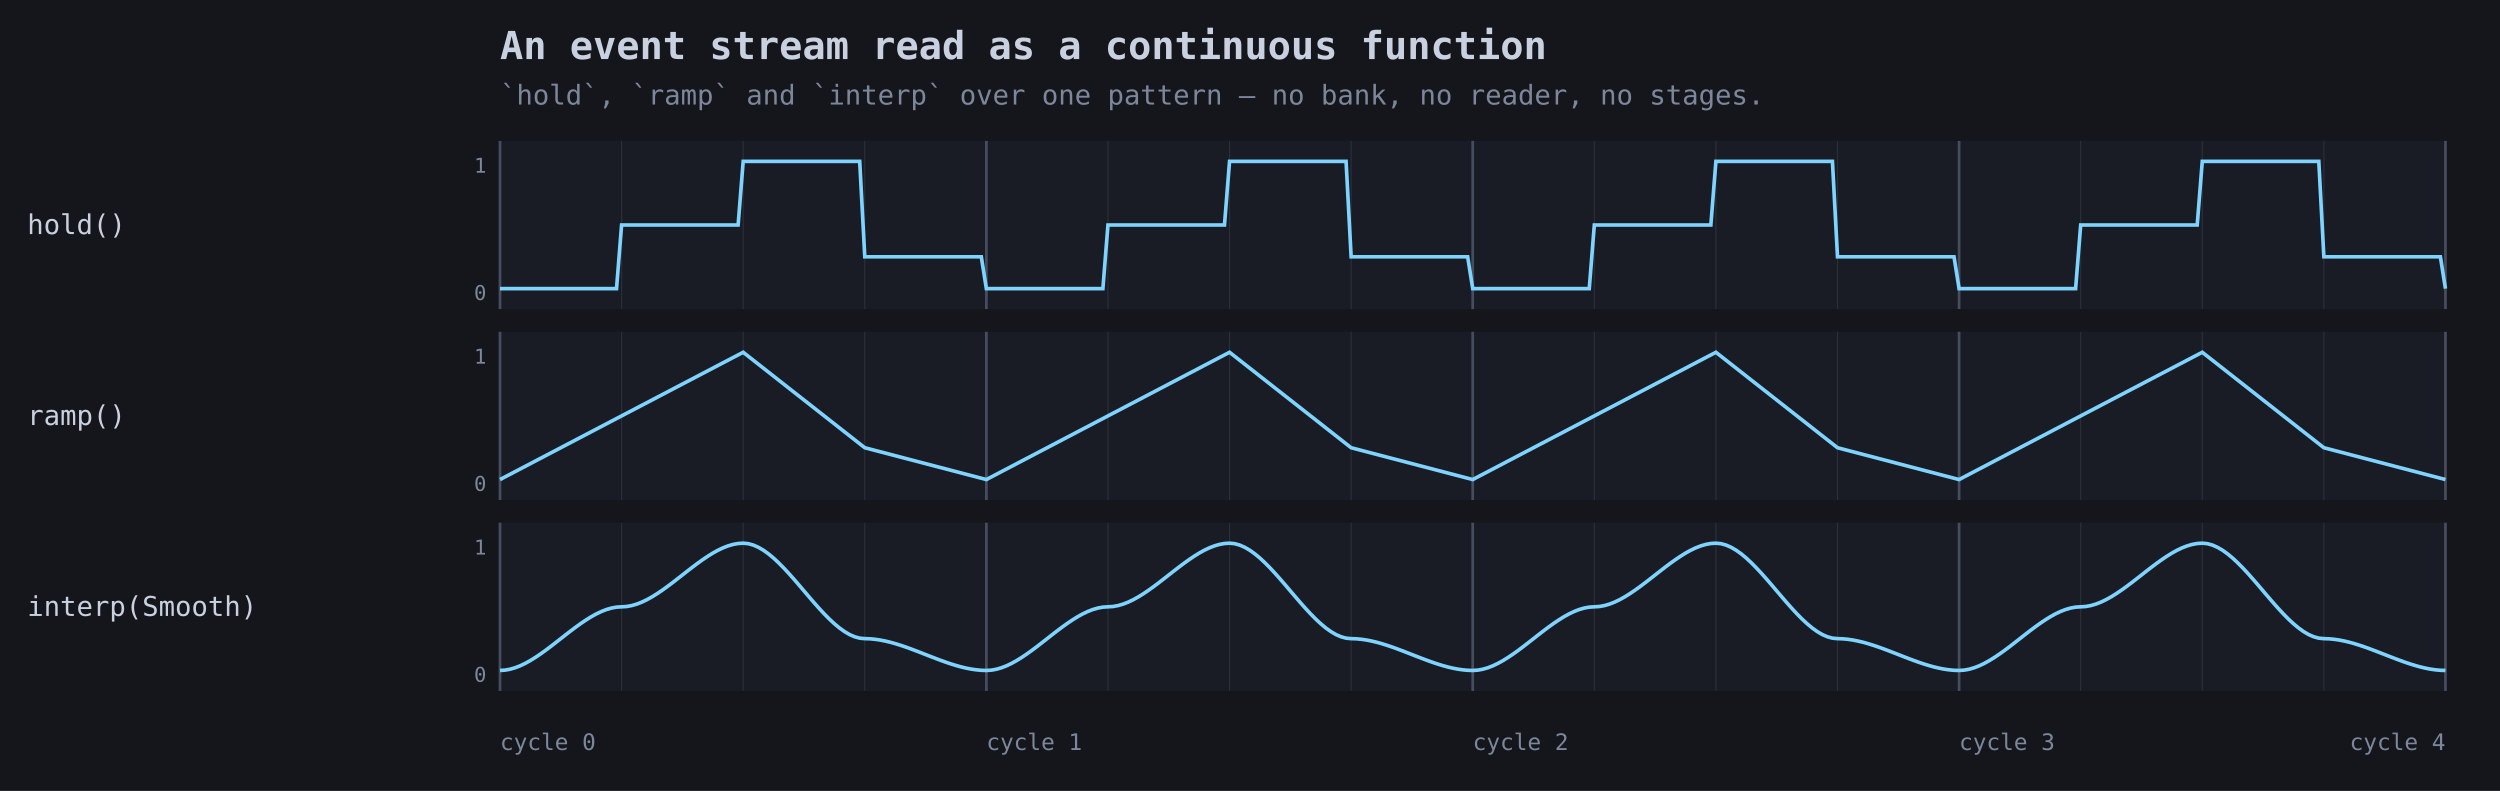
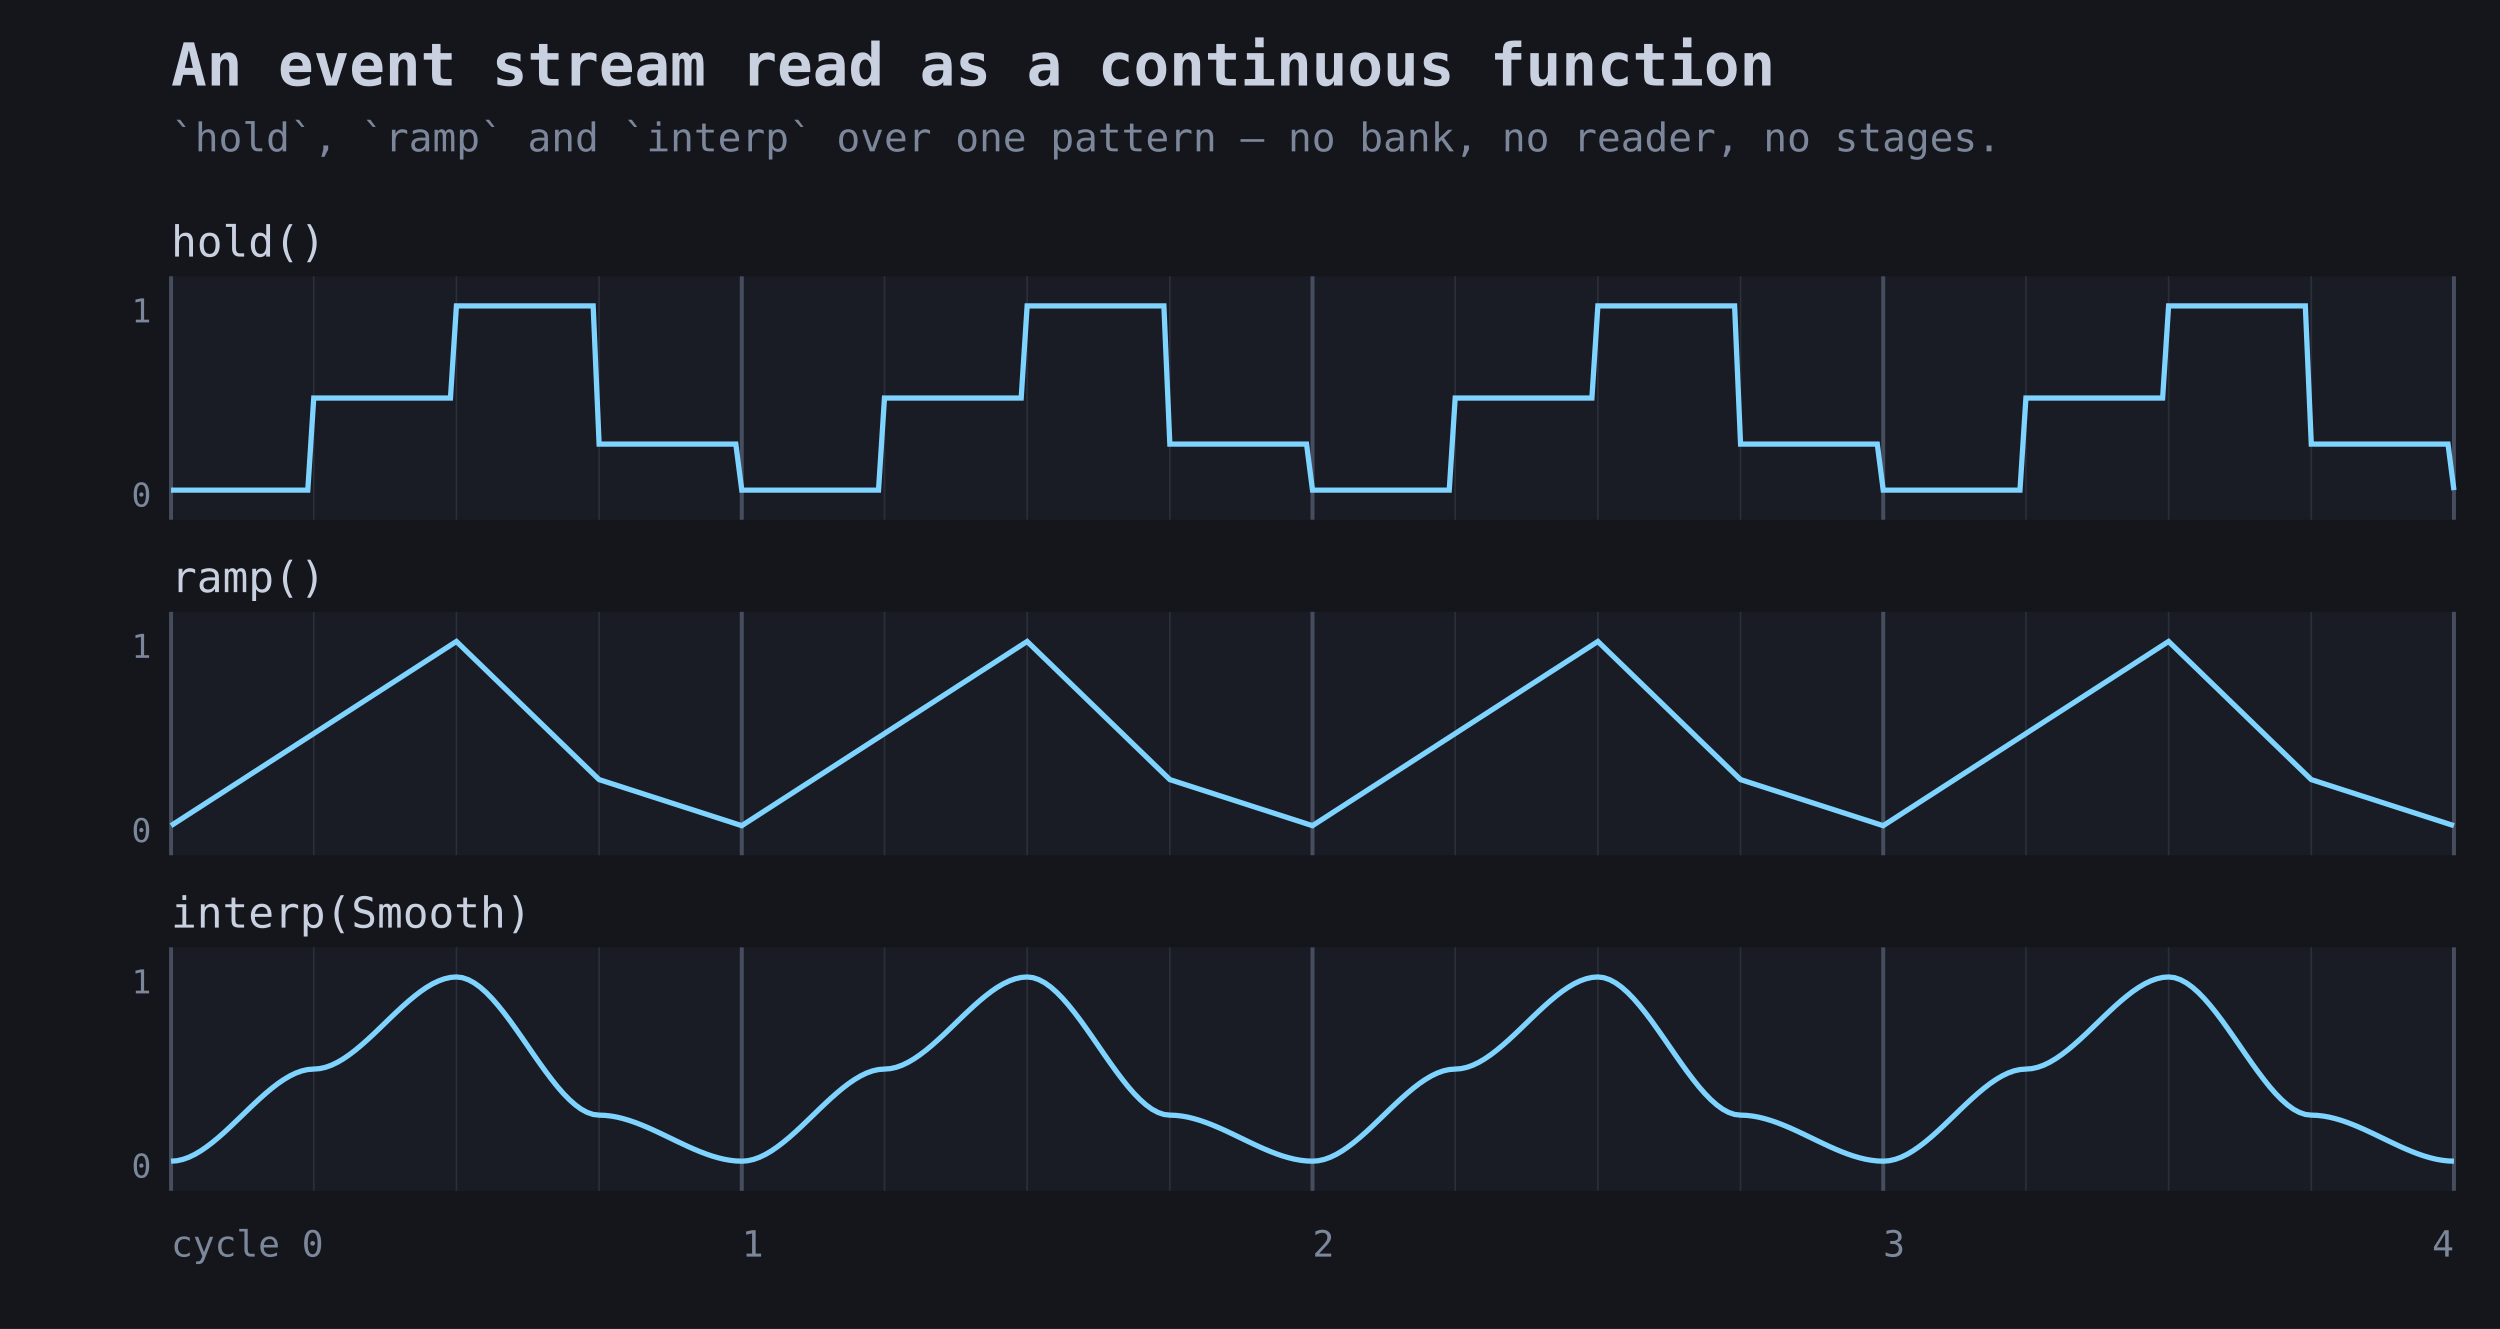
- <svg xmlns="http://www.w3.org/2000/svg" width="1100" height="348" viewBox="0 0 1100 348" font-family="Iosevka, Menlo, monospace">
-   <rect x="0" y="0" width="1100" height="348" fill="#14161c" />
-   <text x="220" y="26" fill="#c9d1e0" font-size="17" font-weight="600" text-anchor="start">An event stream read as a continuous function</text>
-   <text x="220" y="46" fill="#7d879b" font-size="12" font-weight="400" text-anchor="start">`hold`, `ramp` and `interp` over one pattern — no bank, no reader, no stages.</text>
-   <rect x="220" y="62" width="856" height="74" fill="#191c24" />
-   <line x1="220" y1="62" x2="220" y2="136" stroke="#454d5e" stroke-width="1.2" />
-   <line x1="273.50" y1="62" x2="273.50" y2="136" stroke="#2a2f3a" stroke-width="0.5" />
-   <line x1="327" y1="62" x2="327" y2="136" stroke="#2a2f3a" stroke-width="0.5" />
-   <line x1="380.50" y1="62" x2="380.50" y2="136" stroke="#2a2f3a" stroke-width="0.5" />
-   <line x1="434" y1="62" x2="434" y2="136" stroke="#454d5e" stroke-width="1.2" />
-   <line x1="487.50" y1="62" x2="487.50" y2="136" stroke="#2a2f3a" stroke-width="0.5" />
-   <line x1="541" y1="62" x2="541" y2="136" stroke="#2a2f3a" stroke-width="0.5" />
-   <line x1="594.50" y1="62" x2="594.50" y2="136" stroke="#2a2f3a" stroke-width="0.5" />
-   <line x1="648" y1="62" x2="648" y2="136" stroke="#454d5e" stroke-width="1.2" />
-   <line x1="701.50" y1="62" x2="701.50" y2="136" stroke="#2a2f3a" stroke-width="0.5" />
-   <line x1="755" y1="62" x2="755" y2="136" stroke="#2a2f3a" stroke-width="0.5" />
-   <line x1="808.50" y1="62" x2="808.50" y2="136" stroke="#2a2f3a" stroke-width="0.5" />
-   <line x1="862" y1="62" x2="862" y2="136" stroke="#454d5e" stroke-width="1.2" />
-   <line x1="915.50" y1="62" x2="915.50" y2="136" stroke="#2a2f3a" stroke-width="0.5" />
-   <line x1="969" y1="62" x2="969" y2="136" stroke="#2a2f3a" stroke-width="0.5" />
-   <line x1="1022.50" y1="62" x2="1022.50" y2="136" stroke="#2a2f3a" stroke-width="0.5" />
-   <line x1="1076" y1="62" x2="1076" y2="136" stroke="#454d5e" stroke-width="1.2" />
-   <text x="12" y="103" fill="#c9d1e0" font-size="12" font-weight="400" text-anchor="start">hold()</text>
-   <polyline points="220,127 222.23,127 224.46,127 226.69,127 228.92,127 231.15,127 233.38,127 235.60,127 237.83,127 240.06,127 242.29,127 244.52,127 246.75,127 248.98,127 251.21,127 253.44,127 255.67,127 257.90,127 260.13,127 262.35,127 264.58,127 266.81,127 269.04,127 271.27,127 273.50,99 275.73,99 277.96,99 280.19,99 282.42,99 284.65,99 286.88,99 289.10,99 291.33,99 293.56,99 295.79,99 298.02,99 300.25,99 302.48,99 304.71,99 306.94,99 309.17,99 311.40,99 313.63,99 315.85,99 318.08,99 320.31,99 322.54,99 324.77,99 327,71 329.23,71 331.46,71 333.69,71 335.92,71 338.15,71 340.38,71 342.60,71 344.83,71 347.06,71 349.29,71 351.52,71 353.75,71 355.98,71 358.21,71 360.44,71 362.67,71 364.90,71 367.13,71 369.35,71 371.58,71 373.81,71 376.04,71 378.27,71 380.50,113 382.73,113 384.96,113 387.19,113 389.42,113 391.65,113 393.88,113 396.10,113 398.33,113 400.56,113 402.79,113 405.02,113 407.25,113 409.48,113 411.71,113 413.94,113 416.17,113 418.40,113 420.63,113 422.85,113 425.08,113 427.31,113 429.54,113 431.77,113 434,127 436.23,127 438.46,127 440.69,127 442.92,127 445.15,127 447.38,127 449.60,127 451.83,127 454.06,127 456.29,127 458.52,127 460.75,127 462.98,127 465.21,127 467.44,127 469.67,127 471.90,127 474.13,127 476.35,127 478.58,127 480.81,127 483.04,127 485.27,127 487.50,99 489.73,99 491.96,99 494.19,99 496.42,99 498.65,99 500.88,99 503.10,99 505.33,99 507.56,99 509.79,99 512.02,99 514.25,99 516.48,99 518.71,99 520.94,99 523.17,99 525.40,99 527.63,99 529.85,99 532.08,99 534.31,99 536.54,99 538.77,99 541,71 543.23,71 545.46,71 547.69,71 549.92,71 552.15,71 554.38,71 556.60,71 558.83,71 561.06,71 563.29,71 565.52,71 567.75,71 569.98,71 572.21,71 574.44,71 576.67,71 578.90,71 581.13,71 583.35,71 585.58,71 587.81,71 590.04,71 592.27,71 594.50,113 596.73,113 598.96,113 601.19,113 603.42,113 605.65,113 607.88,113 610.10,113 612.33,113 614.56,113 616.79,113 619.02,113 621.25,113 623.48,113 625.71,113 627.94,113 630.17,113 632.40,113 634.63,113 636.85,113 639.08,113 641.31,113 643.54,113 645.77,113 648,127 650.23,127 652.46,127 654.69,127 656.92,127 659.15,127 661.38,127 663.60,127 665.83,127 668.06,127 670.29,127 672.52,127 674.75,127 676.98,127 679.21,127 681.44,127 683.67,127 685.90,127 688.13,127 690.35,127 692.58,127 694.81,127 697.04,127 699.27,127 701.50,99 703.73,99 705.96,99 708.19,99 710.42,99 712.65,99 714.88,99 717.10,99 719.33,99 721.56,99 723.79,99 726.02,99 728.25,99 730.48,99 732.71,99 734.94,99 737.17,99 739.40,99 741.63,99 743.85,99 746.08,99 748.31,99 750.54,99 752.77,99 755,71 757.23,71 759.46,71 761.69,71 763.92,71 766.15,71 768.38,71 770.60,71 772.83,71 775.06,71 777.29,71 779.52,71 781.75,71 783.98,71 786.21,71 788.44,71 790.67,71 792.90,71 795.13,71 797.35,71 799.58,71 801.81,71 804.04,71 806.27,71 808.50,113 810.73,113 812.96,113 815.19,113 817.42,113 819.65,113 821.88,113 824.10,113 826.33,113 828.56,113 830.79,113 833.02,113 835.25,113 837.48,113 839.71,113 841.94,113 844.17,113 846.40,113 848.63,113 850.85,113 853.08,113 855.31,113 857.54,113 859.77,113 862,127 864.23,127 866.46,127 868.69,127 870.92,127 873.15,127 875.38,127 877.60,127 879.83,127 882.06,127 884.29,127 886.52,127 888.75,127 890.98,127 893.21,127 895.44,127 897.67,127 899.90,127 902.13,127 904.35,127 906.58,127 908.81,127 911.04,127 913.27,127 915.50,99 917.73,99 919.96,99 922.19,99 924.42,99 926.65,99 928.88,99 931.10,99 933.33,99 935.56,99 937.79,99 940.02,99 942.25,99 944.48,99 946.71,99 948.94,99 951.17,99 953.40,99 955.63,99 957.85,99 960.08,99 962.31,99 964.54,99 966.77,99 969,71 971.23,71 973.46,71 975.69,71 977.92,71 980.15,71 982.38,71 984.60,71 986.83,71 989.06,71 991.29,71 993.52,71 995.75,71 997.98,71 1000.21,71 1002.44,71 1004.67,71 1006.90,71 1009.13,71 1011.35,71 1013.58,71 1015.81,71 1018.04,71 1020.27,71 1022.50,113 1024.73,113 1026.96,113 1029.19,113 1031.42,113 1033.65,113 1035.88,113 1038.10,113 1040.33,113 1042.56,113 1044.79,113 1047.02,113 1049.25,113 1051.48,113 1053.71,113 1055.94,113 1058.17,113 1060.40,113 1062.63,113 1064.85,113 1067.08,113 1069.31,113 1071.54,113 1073.77,113 1076,127" fill="none" stroke="#7fd4ff" stroke-width="1.6" />
-   <text x="214" y="76" fill="#7d879b" font-size="9" font-weight="400" text-anchor="end">1</text>
-   <text x="214" y="132" fill="#7d879b" font-size="9" font-weight="400" text-anchor="end">0</text>
-   <rect x="220" y="146" width="856" height="74" fill="#191c24" />
-   <line x1="220" y1="146" x2="220" y2="220" stroke="#454d5e" stroke-width="1.2" />
-   <line x1="273.50" y1="146" x2="273.50" y2="220" stroke="#2a2f3a" stroke-width="0.5" />
-   <line x1="327" y1="146" x2="327" y2="220" stroke="#2a2f3a" stroke-width="0.5" />
-   <line x1="380.50" y1="146" x2="380.50" y2="220" stroke="#2a2f3a" stroke-width="0.5" />
-   <line x1="434" y1="146" x2="434" y2="220" stroke="#454d5e" stroke-width="1.2" />
-   <line x1="487.50" y1="146" x2="487.50" y2="220" stroke="#2a2f3a" stroke-width="0.5" />
-   <line x1="541" y1="146" x2="541" y2="220" stroke="#2a2f3a" stroke-width="0.5" />
-   <line x1="594.50" y1="146" x2="594.50" y2="220" stroke="#2a2f3a" stroke-width="0.5" />
-   <line x1="648" y1="146" x2="648" y2="220" stroke="#454d5e" stroke-width="1.2" />
-   <line x1="701.50" y1="146" x2="701.50" y2="220" stroke="#2a2f3a" stroke-width="0.5" />
-   <line x1="755" y1="146" x2="755" y2="220" stroke="#2a2f3a" stroke-width="0.5" />
-   <line x1="808.50" y1="146" x2="808.50" y2="220" stroke="#2a2f3a" stroke-width="0.5" />
-   <line x1="862" y1="146" x2="862" y2="220" stroke="#454d5e" stroke-width="1.2" />
-   <line x1="915.50" y1="146" x2="915.50" y2="220" stroke="#2a2f3a" stroke-width="0.5" />
-   <line x1="969" y1="146" x2="969" y2="220" stroke="#2a2f3a" stroke-width="0.5" />
-   <line x1="1022.50" y1="146" x2="1022.50" y2="220" stroke="#2a2f3a" stroke-width="0.5" />
-   <line x1="1076" y1="146" x2="1076" y2="220" stroke="#454d5e" stroke-width="1.2" />
-   <text x="12" y="187" fill="#c9d1e0" font-size="12" font-weight="400" text-anchor="start">ramp()</text>
-   <polyline points="220,211.00 222.23,209.83 224.46,208.67 226.69,207.50 228.92,206.33 231.15,205.17 233.38,204.00 235.60,202.83 237.83,201.67 240.06,200.50 242.29,199.33 244.52,198.17 246.75,197.00 248.98,195.83 251.21,194.67 253.44,193.50 255.67,192.33 257.90,191.17 260.13,190.00 262.35,188.83 264.58,187.67 266.81,186.50 269.04,185.33 271.27,184.17 273.50,183.00 275.73,181.83 277.96,180.67 280.19,179.50 282.42,178.33 284.65,177.17 286.88,176.00 289.10,174.83 291.33,173.67 293.56,172.50 295.79,171.33 298.02,170.17 300.25,169.00 302.48,167.83 304.71,166.67 306.94,165.50 309.17,164.33 311.40,163.17 313.63,162.00 315.85,160.83 318.08,159.67 320.31,158.50 322.54,157.33 324.77,156.17 327,155.00 329.23,156.75 331.46,158.50 333.69,160.25 335.92,162.00 338.15,163.75 340.38,165.50 342.60,167.25 344.83,169.00 347.06,170.75 349.29,172.50 351.52,174.25 353.75,176.00 355.98,177.75 358.21,179.50 360.44,181.25 362.67,183.00 364.90,184.75 367.13,186.50 369.35,188.25 371.58,190.00 373.81,191.75 376.04,193.50 378.27,195.25 380.50,197.00 382.73,197.58 384.96,198.17 387.19,198.75 389.42,199.33 391.65,199.92 393.88,200.50 396.10,201.08 398.33,201.67 400.56,202.25 402.79,202.83 405.02,203.42 407.25,204.00 409.48,204.58 411.71,205.17 413.94,205.75 416.17,206.33 418.40,206.92 420.63,207.50 422.85,208.08 425.08,208.67 427.31,209.25 429.54,209.83 431.77,210.42 434,211.00 436.23,209.83 438.46,208.67 440.69,207.50 442.92,206.33 445.15,205.17 447.38,204.00 449.60,202.83 451.83,201.67 454.06,200.50 456.29,199.33 458.52,198.17 460.75,197.00 462.98,195.83 465.21,194.67 467.44,193.50 469.67,192.33 471.90,191.17 474.13,190.00 476.35,188.83 478.58,187.67 480.81,186.50 483.04,185.33 485.27,184.17 487.50,183.00 489.73,181.83 491.96,180.67 494.19,179.50 496.42,178.33 498.65,177.17 500.88,176.00 503.10,174.83 505.33,173.67 507.56,172.50 509.79,171.33 512.02,170.17 514.25,169.00 516.48,167.83 518.71,166.67 520.94,165.50 523.17,164.33 525.40,163.17 527.63,162.00 529.85,160.83 532.08,159.67 534.31,158.50 536.54,157.33 538.77,156.17 541,155.00 543.23,156.75 545.46,158.50 547.69,160.25 549.92,162.00 552.15,163.75 554.38,165.50 556.60,167.25 558.83,169.00 561.06,170.75 563.29,172.50 565.52,174.25 567.75,176.00 569.98,177.75 572.21,179.50 574.44,181.25 576.67,183.00 578.90,184.75 581.13,186.50 583.35,188.25 585.58,190.00 587.81,191.75 590.04,193.50 592.27,195.25 594.50,197.00 596.73,197.58 598.96,198.17 601.19,198.75 603.42,199.33 605.65,199.92 607.88,200.50 610.10,201.08 612.33,201.67 614.56,202.25 616.79,202.83 619.02,203.42 621.25,204.00 623.48,204.58 625.71,205.17 627.94,205.75 630.17,206.33 632.40,206.92 634.63,207.50 636.85,208.08 639.08,208.67 641.31,209.25 643.54,209.83 645.77,210.42 648,211.00 650.23,209.83 652.46,208.67 654.69,207.50 656.92,206.33 659.15,205.17 661.38,204.00 663.60,202.83 665.83,201.67 668.06,200.50 670.29,199.33 672.52,198.17 674.75,197.00 676.98,195.83 679.21,194.67 681.44,193.50 683.67,192.33 685.90,191.17 688.13,190.00 690.35,188.83 692.58,187.67 694.81,186.50 697.04,185.33 699.27,184.17 701.50,183.00 703.73,181.83 705.96,180.67 708.19,179.50 710.42,178.33 712.65,177.17 714.88,176.00 717.10,174.83 719.33,173.67 721.56,172.50 723.79,171.33 726.02,170.17 728.25,169.00 730.48,167.83 732.71,166.67 734.94,165.50 737.17,164.33 739.40,163.17 741.63,162.00 743.85,160.83 746.08,159.67 748.31,158.50 750.54,157.33 752.77,156.17 755,155.00 757.23,156.75 759.46,158.50 761.69,160.25 763.92,162.00 766.15,163.75 768.38,165.50 770.60,167.25 772.83,169.00 775.06,170.75 777.29,172.50 779.52,174.25 781.75,176.00 783.98,177.75 786.21,179.50 788.44,181.25 790.67,183.00 792.90,184.75 795.13,186.50 797.35,188.25 799.58,190.00 801.81,191.75 804.04,193.50 806.27,195.25 808.50,197.00 810.73,197.58 812.96,198.17 815.19,198.75 817.42,199.33 819.65,199.92 821.88,200.50 824.10,201.08 826.33,201.67 828.56,202.25 830.79,202.83 833.02,203.42 835.25,204.00 837.48,204.58 839.71,205.17 841.94,205.75 844.17,206.33 846.40,206.92 848.63,207.50 850.85,208.08 853.08,208.67 855.31,209.25 857.54,209.83 859.77,210.42 862,211.00 864.23,209.83 866.46,208.67 868.69,207.50 870.92,206.33 873.15,205.17 875.38,204.00 877.60,202.83 879.83,201.67 882.06,200.50 884.29,199.33 886.52,198.17 888.75,197.00 890.98,195.83 893.21,194.67 895.44,193.50 897.67,192.33 899.90,191.17 902.13,190.00 904.35,188.83 906.58,187.67 908.81,186.50 911.04,185.33 913.27,184.17 915.50,183.00 917.73,181.83 919.96,180.67 922.19,179.50 924.42,178.33 926.65,177.17 928.88,176.00 931.10,174.83 933.33,173.67 935.56,172.50 937.79,171.33 940.02,170.17 942.25,169.00 944.48,167.83 946.71,166.67 948.94,165.50 951.17,164.33 953.40,163.17 955.63,162.00 957.85,160.83 960.08,159.67 962.31,158.50 964.54,157.33 966.77,156.17 969,155.00 971.23,156.75 973.46,158.50 975.69,160.25 977.92,162.00 980.15,163.75 982.38,165.50 984.60,167.25 986.83,169.00 989.06,170.75 991.29,172.50 993.52,174.25 995.75,176.00 997.98,177.75 1000.21,179.50 1002.44,181.25 1004.67,183.00 1006.90,184.75 1009.13,186.50 1011.35,188.25 1013.58,190.00 1015.81,191.75 1018.04,193.50 1020.27,195.25 1022.50,197.00 1024.73,197.58 1026.96,198.17 1029.19,198.75 1031.42,199.33 1033.65,199.92 1035.88,200.50 1038.10,201.08 1040.33,201.67 1042.56,202.25 1044.79,202.83 1047.02,203.42 1049.25,204.00 1051.48,204.58 1053.71,205.17 1055.94,205.75 1058.17,206.33 1060.40,206.92 1062.63,207.50 1064.85,208.08 1067.08,208.67 1069.31,209.25 1071.54,209.83 1073.77,210.42 1076,211.00" fill="none" stroke="#7fd4ff" stroke-width="1.6" />
-   <text x="214" y="160" fill="#7d879b" font-size="9" font-weight="400" text-anchor="end">1</text>
-   <text x="214" y="216" fill="#7d879b" font-size="9" font-weight="400" text-anchor="end">0</text>
-   <rect x="220" y="230" width="856" height="74" fill="#191c24" />
-   <line x1="220" y1="230" x2="220" y2="304" stroke="#454d5e" stroke-width="1.2" />
-   <line x1="273.50" y1="230" x2="273.50" y2="304" stroke="#2a2f3a" stroke-width="0.5" />
-   <line x1="327" y1="230" x2="327" y2="304" stroke="#2a2f3a" stroke-width="0.5" />
-   <line x1="380.50" y1="230" x2="380.50" y2="304" stroke="#2a2f3a" stroke-width="0.5" />
-   <line x1="434" y1="230" x2="434" y2="304" stroke="#454d5e" stroke-width="1.2" />
-   <line x1="487.50" y1="230" x2="487.50" y2="304" stroke="#2a2f3a" stroke-width="0.5" />
-   <line x1="541" y1="230" x2="541" y2="304" stroke="#2a2f3a" stroke-width="0.5" />
-   <line x1="594.50" y1="230" x2="594.50" y2="304" stroke="#2a2f3a" stroke-width="0.5" />
-   <line x1="648" y1="230" x2="648" y2="304" stroke="#454d5e" stroke-width="1.2" />
-   <line x1="701.50" y1="230" x2="701.50" y2="304" stroke="#2a2f3a" stroke-width="0.5" />
-   <line x1="755" y1="230" x2="755" y2="304" stroke="#2a2f3a" stroke-width="0.5" />
-   <line x1="808.50" y1="230" x2="808.50" y2="304" stroke="#2a2f3a" stroke-width="0.5" />
-   <line x1="862" y1="230" x2="862" y2="304" stroke="#454d5e" stroke-width="1.2" />
-   <line x1="915.50" y1="230" x2="915.50" y2="304" stroke="#2a2f3a" stroke-width="0.5" />
-   <line x1="969" y1="230" x2="969" y2="304" stroke="#2a2f3a" stroke-width="0.5" />
-   <line x1="1022.50" y1="230" x2="1022.50" y2="304" stroke="#2a2f3a" stroke-width="0.5" />
-   <line x1="1076" y1="230" x2="1076" y2="304" stroke="#454d5e" stroke-width="1.2" />
-   <text x="12" y="271" fill="#c9d1e0" font-size="12" font-weight="400" text-anchor="start">interp(Smooth)</text>
-   <polyline points="220,295.00 222.23,294.86 224.46,294.45 226.69,293.80 228.92,292.93 231.15,291.86 233.38,290.62 235.60,289.24 237.83,287.74 240.06,286.14 242.29,284.47 244.52,282.74 246.75,281.00 248.98,279.25 251.21,277.53 253.44,275.86 255.67,274.26 257.90,272.76 260.13,271.37 262.35,270.14 264.58,269.07 266.81,268.20 269.04,267.55 271.27,267.14 273.50,267.00 275.73,266.86 277.96,266.45 280.19,265.80 282.42,264.93 284.65,263.86 286.88,262.62 289.10,261.24 291.33,259.74 293.56,258.14 295.79,256.47 298.02,254.74 300.25,253.00 302.48,251.25 304.71,249.53 306.94,247.86 309.17,246.26 311.40,244.76 313.63,243.37 315.85,242.14 318.08,241.07 320.31,240.20 322.54,239.55 324.77,239.14 327,239.00 329.23,239.21 331.46,239.83 333.69,240.81 335.92,242.11 338.15,243.71 340.38,245.56 342.60,247.64 344.83,249.89 347.06,252.29 349.29,254.80 351.52,257.38 353.75,260.00 355.98,262.62 358.21,265.20 360.44,267.71 362.67,270.11 364.90,272.37 367.13,274.44 369.35,276.29 371.58,277.89 373.81,279.20 376.04,280.17 378.27,280.79 380.50,281.00 382.73,281.07 384.96,281.28 387.19,281.60 389.42,282.04 391.65,282.57 393.88,283.19 396.10,283.88 398.33,284.63 400.56,285.43 402.79,286.27 405.02,287.13 407.25,288.00 409.48,288.87 411.71,289.73 413.94,290.57 416.17,291.37 418.40,292.12 420.63,292.81 422.85,293.43 425.08,293.96 427.31,294.40 429.54,294.72 431.77,294.93 434,295.00 436.23,294.86 438.46,294.45 440.69,293.80 442.92,292.93 445.15,291.86 447.38,290.62 449.60,289.24 451.83,287.74 454.06,286.14 456.29,284.47 458.52,282.74 460.75,281.00 462.98,279.25 465.21,277.53 467.44,275.86 469.67,274.26 471.90,272.76 474.13,271.37 476.35,270.14 478.58,269.07 480.81,268.20 483.04,267.55 485.27,267.14 487.50,267.00 489.73,266.86 491.96,266.45 494.19,265.80 496.42,264.93 498.65,263.86 500.88,262.62 503.10,261.24 505.33,259.74 507.56,258.14 509.79,256.47 512.02,254.74 514.25,253.00 516.48,251.25 518.71,249.53 520.94,247.86 523.17,246.26 525.40,244.76 527.63,243.37 529.85,242.14 532.08,241.07 534.31,240.20 536.54,239.55 538.77,239.14 541,239.00 543.23,239.21 545.46,239.83 547.69,240.81 549.92,242.11 552.15,243.71 554.38,245.56 556.60,247.64 558.83,249.89 561.06,252.29 563.29,254.80 565.52,257.38 567.75,260.00 569.98,262.62 572.21,265.20 574.44,267.71 576.67,270.11 578.90,272.37 581.13,274.44 583.35,276.29 585.58,277.89 587.81,279.20 590.04,280.17 592.27,280.79 594.50,281.00 596.73,281.07 598.96,281.28 601.19,281.60 603.42,282.04 605.65,282.57 607.88,283.19 610.10,283.88 612.33,284.63 614.56,285.43 616.79,286.27 619.02,287.13 621.25,288.00 623.48,288.87 625.71,289.73 627.94,290.57 630.17,291.37 632.40,292.12 634.63,292.81 636.85,293.43 639.08,293.96 641.31,294.40 643.54,294.72 645.77,294.93 648,295.00 650.23,294.86 652.46,294.45 654.69,293.80 656.92,292.93 659.15,291.86 661.38,290.62 663.60,289.24 665.83,287.74 668.06,286.14 670.29,284.47 672.52,282.74 674.75,281.00 676.98,279.25 679.21,277.53 681.44,275.86 683.67,274.26 685.90,272.76 688.13,271.37 690.35,270.14 692.58,269.07 694.81,268.20 697.04,267.55 699.27,267.14 701.50,267.00 703.73,266.86 705.96,266.45 708.19,265.80 710.42,264.93 712.65,263.86 714.88,262.62 717.10,261.24 719.33,259.74 721.56,258.14 723.79,256.47 726.02,254.74 728.25,253.00 730.48,251.25 732.71,249.53 734.94,247.86 737.17,246.26 739.40,244.76 741.63,243.37 743.85,242.14 746.08,241.07 748.31,240.20 750.54,239.55 752.77,239.14 755,239.00 757.23,239.21 759.46,239.83 761.69,240.81 763.92,242.11 766.15,243.71 768.38,245.56 770.60,247.64 772.83,249.89 775.06,252.29 777.29,254.80 779.52,257.38 781.75,260.00 783.98,262.62 786.21,265.20 788.44,267.71 790.67,270.11 792.90,272.37 795.13,274.44 797.35,276.29 799.58,277.89 801.81,279.20 804.04,280.17 806.27,280.79 808.50,281.00 810.73,281.07 812.96,281.28 815.19,281.60 817.42,282.04 819.65,282.57 821.88,283.19 824.10,283.88 826.33,284.63 828.56,285.43 830.79,286.27 833.02,287.13 835.25,288.00 837.48,288.87 839.71,289.73 841.94,290.57 844.17,291.37 846.40,292.12 848.63,292.81 850.85,293.43 853.08,293.96 855.31,294.40 857.54,294.72 859.77,294.93 862,295.00 864.23,294.86 866.46,294.45 868.69,293.80 870.92,292.93 873.15,291.86 875.38,290.62 877.60,289.24 879.83,287.74 882.06,286.14 884.29,284.47 886.52,282.74 888.75,281.00 890.98,279.25 893.21,277.53 895.44,275.86 897.67,274.26 899.90,272.76 902.13,271.37 904.35,270.14 906.58,269.07 908.81,268.20 911.04,267.55 913.27,267.14 915.50,267.00 917.73,266.86 919.96,266.45 922.19,265.80 924.42,264.93 926.65,263.86 928.88,262.62 931.10,261.24 933.33,259.74 935.56,258.14 937.79,256.47 940.02,254.74 942.25,253.00 944.48,251.25 946.71,249.53 948.94,247.86 951.17,246.26 953.40,244.76 955.63,243.37 957.85,242.14 960.08,241.07 962.31,240.20 964.54,239.55 966.77,239.14 969,239.00 971.23,239.21 973.46,239.83 975.69,240.81 977.92,242.11 980.15,243.71 982.38,245.56 984.60,247.64 986.83,249.89 989.06,252.29 991.29,254.80 993.52,257.38 995.75,260.00 997.98,262.62 1000.21,265.20 1002.44,267.71 1004.67,270.11 1006.90,272.37 1009.13,274.44 1011.35,276.29 1013.58,277.89 1015.81,279.20 1018.04,280.17 1020.27,280.79 1022.50,281.00 1024.73,281.07 1026.96,281.28 1029.19,281.60 1031.42,282.04 1033.65,282.57 1035.88,283.19 1038.10,283.88 1040.33,284.63 1042.56,285.43 1044.79,286.27 1047.02,287.13 1049.25,288.00 1051.48,288.87 1053.71,289.73 1055.94,290.57 1058.17,291.37 1060.40,292.12 1062.63,292.81 1064.85,293.43 1067.08,293.96 1069.31,294.40 1071.54,294.72 1073.77,294.93 1076,295.00" fill="none" stroke="#7fd4ff" stroke-width="1.6" />
-   <text x="214" y="244" fill="#7d879b" font-size="9" font-weight="400" text-anchor="end">1</text>
-   <text x="214" y="300" fill="#7d879b" font-size="9" font-weight="400" text-anchor="end">0</text>
-   <text x="220" y="330" fill="#7d879b" font-size="10" font-weight="400" text-anchor="start">cycle 0</text>
-   <text x="434" y="330" fill="#7d879b" font-size="10" font-weight="400" text-anchor="start">cycle 1</text>
-   <text x="648" y="330" fill="#7d879b" font-size="10" font-weight="400" text-anchor="start">cycle 2</text>
-   <text x="862" y="330" fill="#7d879b" font-size="10" font-weight="400" text-anchor="start">cycle 3</text>
-   <text x="1076" y="330" fill="#7d879b" font-size="10" font-weight="400" text-anchor="end">cycle 4</text>
+ <svg xmlns="http://www.w3.org/2000/svg" width="760" height="404" viewBox="0 0 760 404" font-family="Iosevka, Menlo, monospace">
+   <rect x="0" y="0" width="760" height="404" fill="#14161c" />
+   <text x="52" y="26" fill="#c9d1e0" font-size="18" font-weight="600" text-anchor="start">An event stream read as a continuous function</text>
+   <text x="52" y="46" fill="#7d879b" font-size="12" font-weight="400" text-anchor="start">`hold`, `ramp` and `interp` over one pattern — no bank, no reader, no stages.</text>
+   <rect x="52" y="84" width="694" height="74" fill="#191c24" />
+   <line x1="52" y1="84" x2="52" y2="158" stroke="#454d5e" stroke-width="1.2" />
+   <line x1="95.38" y1="84" x2="95.38" y2="158" stroke="#2a2f3a" stroke-width="0.5" />
+   <line x1="138.75" y1="84" x2="138.75" y2="158" stroke="#2a2f3a" stroke-width="0.5" />
+   <line x1="182.13" y1="84" x2="182.13" y2="158" stroke="#2a2f3a" stroke-width="0.5" />
+   <line x1="225.50" y1="84" x2="225.50" y2="158" stroke="#454d5e" stroke-width="1.2" />
+   <line x1="268.88" y1="84" x2="268.88" y2="158" stroke="#2a2f3a" stroke-width="0.5" />
+   <line x1="312.25" y1="84" x2="312.25" y2="158" stroke="#2a2f3a" stroke-width="0.5" />
+   <line x1="355.63" y1="84" x2="355.63" y2="158" stroke="#2a2f3a" stroke-width="0.5" />
+   <line x1="399" y1="84" x2="399" y2="158" stroke="#454d5e" stroke-width="1.2" />
+   <line x1="442.38" y1="84" x2="442.38" y2="158" stroke="#2a2f3a" stroke-width="0.5" />
+   <line x1="485.75" y1="84" x2="485.75" y2="158" stroke="#2a2f3a" stroke-width="0.5" />
+   <line x1="529.13" y1="84" x2="529.13" y2="158" stroke="#2a2f3a" stroke-width="0.5" />
+   <line x1="572.50" y1="84" x2="572.50" y2="158" stroke="#454d5e" stroke-width="1.2" />
+   <line x1="615.88" y1="84" x2="615.88" y2="158" stroke="#2a2f3a" stroke-width="0.5" />
+   <line x1="659.25" y1="84" x2="659.25" y2="158" stroke="#2a2f3a" stroke-width="0.5" />
+   <line x1="702.63" y1="84" x2="702.63" y2="158" stroke="#2a2f3a" stroke-width="0.5" />
+   <line x1="746" y1="84" x2="746" y2="158" stroke="#454d5e" stroke-width="1.2" />
+   <text x="52" y="78" fill="#c9d1e0" font-size="13" font-weight="400" text-anchor="start">hold()</text>
+   <polyline points="52,149 53.81,149 55.61,149 57.42,149 59.23,149 61.04,149 62.84,149 64.65,149 66.46,149 68.27,149 70.07,149 71.88,149 73.69,149 75.49,149 77.30,149 79.11,149 80.92,149 82.72,149 84.53,149 86.34,149 88.15,149 89.95,149 91.76,149 93.57,149 95.38,121 97.18,121 98.99,121 100.80,121 102.60,121 104.41,121 106.22,121 108.03,121 109.83,121 111.64,121 113.45,121 115.26,121 117.06,121 118.87,121 120.68,121 122.48,121 124.29,121 126.10,121 127.91,121 129.71,121 131.52,121 133.33,121 135.14,121 136.94,121 138.75,93 140.56,93 142.36,93 144.17,93 145.98,93 147.79,93 149.59,93 151.40,93 153.21,93 155.02,93 156.82,93 158.63,93 160.44,93 162.24,93 164.05,93 165.86,93 167.67,93 169.47,93 171.28,93 173.09,93 174.90,93 176.70,93 178.51,93 180.32,93 182.13,135 183.93,135 185.74,135 187.55,135 189.35,135 191.16,135 192.97,135 194.78,135 196.58,135 198.39,135 200.20,135 202.01,135 203.81,135 205.62,135 207.43,135 209.23,135 211.04,135 212.85,135 214.66,135 216.46,135 218.27,135 220.08,135 221.89,135 223.69,135 225.50,149 227.31,149 229.11,149 230.92,149 232.73,149 234.54,149 236.34,149 238.15,149 239.96,149 241.77,149 243.57,149 245.38,149 247.19,149 248.99,149 250.80,149 252.61,149 254.42,149 256.22,149 258.03,149 259.84,149 261.65,149 263.45,149 265.26,149 267.07,149 268.88,121 270.68,121 272.49,121 274.30,121 276.10,121 277.91,121 279.72,121 281.53,121 283.33,121 285.14,121 286.95,121 288.76,121 290.56,121 292.37,121 294.18,121 295.98,121 297.79,121 299.60,121 301.41,121 303.21,121 305.02,121 306.83,121 308.64,121 310.44,121 312.25,93 314.06,93 315.86,93 317.67,93 319.48,93 321.29,93 323.09,93 324.90,93 326.71,93 328.52,93 330.32,93 332.13,93 333.94,93 335.74,93 337.55,93 339.36,93 341.17,93 342.97,93 344.78,93 346.59,93 348.40,93 350.20,93 352.01,93 353.82,93 355.63,135 357.43,135 359.24,135 361.05,135 362.85,135 364.66,135 366.47,135 368.28,135 370.08,135 371.89,135 373.70,135 375.51,135 377.31,135 379.12,135 380.93,135 382.73,135 384.54,135 386.35,135 388.16,135 389.96,135 391.77,135 393.58,135 395.39,135 397.19,135 399,149 400.81,149 402.61,149 404.42,149 406.23,149 408.04,149 409.84,149 411.65,149 413.46,149 415.27,149 417.07,149 418.88,149 420.69,149 422.49,149 424.30,149 426.11,149 427.92,149 429.72,149 431.53,149 433.34,149 435.15,149 436.95,149 438.76,149 440.57,149 442.38,121 444.18,121 445.99,121 447.80,121 449.60,121 451.41,121 453.22,121 455.03,121 456.83,121 458.64,121 460.45,121 462.26,121 464.06,121 465.87,121 467.68,121 469.48,121 471.29,121 473.10,121 474.91,121 476.71,121 478.52,121 480.33,121 482.14,121 483.94,121 485.75,93 487.56,93 489.36,93 491.17,93 492.98,93 494.79,93 496.59,93 498.40,93 500.21,93 502.02,93 503.82,93 505.63,93 507.44,93 509.24,93 511.05,93 512.86,93 514.67,93 516.47,93 518.28,93 520.09,93 521.90,93 523.70,93 525.51,93 527.32,93 529.13,135 530.93,135 532.74,135 534.55,135 536.35,135 538.16,135 539.97,135 541.78,135 543.58,135 545.39,135 547.20,135 549.01,135 550.81,135 552.62,135 554.43,135 556.23,135 558.04,135 559.85,135 561.66,135 563.46,135 565.27,135 567.08,135 568.89,135 570.69,135 572.50,149 574.31,149 576.11,149 577.92,149 579.73,149 581.54,149 583.34,149 585.15,149 586.96,149 588.77,149 590.57,149 592.38,149 594.19,149 595.99,149 597.80,149 599.61,149 601.42,149 603.22,149 605.03,149 606.84,149 608.65,149 610.45,149 612.26,149 614.07,149 615.88,121 617.68,121 619.49,121 621.30,121 623.10,121 624.91,121 626.72,121 628.53,121 630.33,121 632.14,121 633.95,121 635.76,121 637.56,121 639.37,121 641.18,121 642.98,121 644.79,121 646.60,121 648.41,121 650.21,121 652.02,121 653.83,121 655.64,121 657.44,121 659.25,93 661.06,93 662.86,93 664.67,93 666.48,93 668.29,93 670.09,93 671.90,93 673.71,93 675.52,93 677.32,93 679.13,93 680.94,93 682.74,93 684.55,93 686.36,93 688.17,93 689.97,93 691.78,93 693.59,93 695.40,93 697.20,93 699.01,93 700.82,93 702.63,135 704.43,135 706.24,135 708.05,135 709.85,135 711.66,135 713.47,135 715.28,135 717.08,135 718.89,135 720.70,135 722.51,135 724.31,135 726.12,135 727.93,135 729.73,135 731.54,135 733.35,135 735.16,135 736.96,135 738.77,135 740.58,135 742.39,135 744.19,135 746,149" fill="none" stroke="#7fd4ff" stroke-width="1.6" />
+   <text x="46" y="98" fill="#7d879b" font-size="10" font-weight="400" text-anchor="end">1</text>
+   <text x="46" y="154" fill="#7d879b" font-size="10" font-weight="400" text-anchor="end">0</text>
+   <rect x="52" y="186" width="694" height="74" fill="#191c24" />
+   <line x1="52" y1="186" x2="52" y2="260" stroke="#454d5e" stroke-width="1.2" />
+   <line x1="95.38" y1="186" x2="95.38" y2="260" stroke="#2a2f3a" stroke-width="0.5" />
+   <line x1="138.75" y1="186" x2="138.75" y2="260" stroke="#2a2f3a" stroke-width="0.5" />
+   <line x1="182.13" y1="186" x2="182.13" y2="260" stroke="#2a2f3a" stroke-width="0.5" />
+   <line x1="225.50" y1="186" x2="225.50" y2="260" stroke="#454d5e" stroke-width="1.2" />
+   <line x1="268.88" y1="186" x2="268.88" y2="260" stroke="#2a2f3a" stroke-width="0.5" />
+   <line x1="312.25" y1="186" x2="312.25" y2="260" stroke="#2a2f3a" stroke-width="0.5" />
+   <line x1="355.63" y1="186" x2="355.63" y2="260" stroke="#2a2f3a" stroke-width="0.5" />
+   <line x1="399" y1="186" x2="399" y2="260" stroke="#454d5e" stroke-width="1.2" />
+   <line x1="442.38" y1="186" x2="442.38" y2="260" stroke="#2a2f3a" stroke-width="0.5" />
+   <line x1="485.75" y1="186" x2="485.75" y2="260" stroke="#2a2f3a" stroke-width="0.5" />
+   <line x1="529.13" y1="186" x2="529.13" y2="260" stroke="#2a2f3a" stroke-width="0.5" />
+   <line x1="572.50" y1="186" x2="572.50" y2="260" stroke="#454d5e" stroke-width="1.2" />
+   <line x1="615.88" y1="186" x2="615.88" y2="260" stroke="#2a2f3a" stroke-width="0.5" />
+   <line x1="659.25" y1="186" x2="659.25" y2="260" stroke="#2a2f3a" stroke-width="0.5" />
+   <line x1="702.63" y1="186" x2="702.63" y2="260" stroke="#2a2f3a" stroke-width="0.5" />
+   <line x1="746" y1="186" x2="746" y2="260" stroke="#454d5e" stroke-width="1.2" />
+   <text x="52" y="180" fill="#c9d1e0" font-size="13" font-weight="400" text-anchor="start">ramp()</text>
+   <polyline points="52,251.00 53.81,249.83 55.61,248.67 57.42,247.50 59.23,246.33 61.04,245.17 62.84,244.00 64.65,242.83 66.46,241.67 68.27,240.50 70.07,239.33 71.88,238.17 73.69,237.00 75.49,235.83 77.30,234.67 79.11,233.50 80.92,232.33 82.72,231.17 84.53,230.00 86.34,228.83 88.15,227.67 89.95,226.50 91.76,225.33 93.57,224.17 95.38,223.00 97.18,221.83 98.99,220.67 100.80,219.50 102.60,218.33 104.41,217.17 106.22,216.00 108.03,214.83 109.83,213.67 111.64,212.50 113.45,211.33 115.26,210.17 117.06,209.00 118.87,207.83 120.68,206.67 122.48,205.50 124.29,204.33 126.10,203.17 127.91,202.00 129.71,200.83 131.52,199.67 133.33,198.50 135.14,197.33 136.94,196.17 138.75,195.00 140.56,196.75 142.36,198.50 144.17,200.25 145.98,202.00 147.79,203.75 149.59,205.50 151.40,207.25 153.21,209.00 155.02,210.75 156.82,212.50 158.63,214.25 160.44,216.00 162.24,217.75 164.05,219.50 165.86,221.25 167.67,223.00 169.47,224.75 171.28,226.50 173.09,228.25 174.90,230.00 176.70,231.75 178.51,233.50 180.32,235.25 182.13,237.00 183.93,237.58 185.74,238.17 187.55,238.75 189.35,239.33 191.16,239.92 192.97,240.50 194.78,241.08 196.58,241.67 198.39,242.25 200.20,242.83 202.01,243.42 203.81,244.00 205.62,244.58 207.43,245.17 209.23,245.75 211.04,246.33 212.85,246.92 214.66,247.50 216.46,248.08 218.27,248.67 220.08,249.25 221.89,249.83 223.69,250.42 225.50,251.00 227.31,249.83 229.11,248.67 230.92,247.50 232.73,246.33 234.54,245.17 236.34,244.00 238.15,242.83 239.96,241.67 241.77,240.50 243.57,239.33 245.38,238.17 247.19,237.00 248.99,235.83 250.80,234.67 252.61,233.50 254.42,232.33 256.22,231.17 258.03,230.00 259.84,228.83 261.65,227.67 263.45,226.50 265.26,225.33 267.07,224.17 268.88,223.00 270.68,221.83 272.49,220.67 274.30,219.50 276.10,218.33 277.91,217.17 279.72,216.00 281.53,214.83 283.33,213.67 285.14,212.50 286.95,211.33 288.76,210.17 290.56,209.00 292.37,207.83 294.18,206.67 295.98,205.50 297.79,204.33 299.60,203.17 301.41,202.00 303.21,200.83 305.02,199.67 306.83,198.50 308.64,197.33 310.44,196.17 312.25,195.00 314.06,196.75 315.86,198.50 317.67,200.25 319.48,202.00 321.29,203.75 323.09,205.50 324.90,207.25 326.71,209.00 328.52,210.75 330.32,212.50 332.13,214.25 333.94,216.00 335.74,217.75 337.55,219.50 339.36,221.25 341.17,223.00 342.97,224.75 344.78,226.50 346.59,228.25 348.40,230.00 350.20,231.75 352.01,233.50 353.82,235.25 355.63,237.00 357.43,237.58 359.24,238.17 361.05,238.75 362.85,239.33 364.66,239.92 366.47,240.50 368.28,241.08 370.08,241.67 371.89,242.25 373.70,242.83 375.51,243.42 377.31,244.00 379.12,244.58 380.93,245.17 382.73,245.75 384.54,246.33 386.35,246.92 388.16,247.50 389.96,248.08 391.77,248.67 393.58,249.25 395.39,249.83 397.19,250.42 399,251.00 400.81,249.83 402.61,248.67 404.42,247.50 406.23,246.33 408.04,245.17 409.84,244.00 411.65,242.83 413.46,241.67 415.27,240.50 417.07,239.33 418.88,238.17 420.69,237.00 422.49,235.83 424.30,234.67 426.11,233.50 427.92,232.33 429.72,231.17 431.53,230.00 433.34,228.83 435.15,227.67 436.95,226.50 438.76,225.33 440.57,224.17 442.38,223.00 444.18,221.83 445.99,220.67 447.80,219.50 449.60,218.33 451.41,217.17 453.22,216.00 455.03,214.83 456.83,213.67 458.64,212.50 460.45,211.33 462.26,210.17 464.06,209.00 465.87,207.83 467.68,206.67 469.48,205.50 471.29,204.33 473.10,203.17 474.91,202.00 476.71,200.83 478.52,199.67 480.33,198.50 482.14,197.33 483.94,196.17 485.75,195.00 487.56,196.75 489.36,198.50 491.17,200.25 492.98,202.00 494.79,203.75 496.59,205.50 498.40,207.25 500.21,209.00 502.02,210.75 503.82,212.50 505.63,214.25 507.44,216.00 509.24,217.75 511.05,219.50 512.86,221.25 514.67,223.00 516.47,224.75 518.28,226.50 520.09,228.25 521.90,230.00 523.70,231.75 525.51,233.50 527.32,235.25 529.13,237.00 530.93,237.58 532.74,238.17 534.55,238.75 536.35,239.33 538.16,239.92 539.97,240.50 541.78,241.08 543.58,241.67 545.39,242.25 547.20,242.83 549.01,243.42 550.81,244.00 552.62,244.58 554.43,245.17 556.23,245.75 558.04,246.33 559.85,246.92 561.66,247.50 563.46,248.08 565.27,248.67 567.08,249.25 568.89,249.83 570.69,250.42 572.50,251.00 574.31,249.83 576.11,248.67 577.92,247.50 579.73,246.33 581.54,245.17 583.34,244.00 585.15,242.83 586.96,241.67 588.77,240.50 590.57,239.33 592.38,238.17 594.19,237.00 595.99,235.83 597.80,234.67 599.61,233.50 601.42,232.33 603.22,231.17 605.03,230.00 606.84,228.83 608.65,227.67 610.45,226.50 612.26,225.33 614.07,224.17 615.88,223.00 617.68,221.83 619.49,220.67 621.30,219.50 623.10,218.33 624.91,217.17 626.72,216.00 628.53,214.83 630.33,213.67 632.14,212.50 633.95,211.33 635.76,210.17 637.56,209.00 639.37,207.83 641.18,206.67 642.98,205.50 644.79,204.33 646.60,203.17 648.41,202.00 650.21,200.83 652.02,199.67 653.83,198.50 655.64,197.33 657.44,196.17 659.25,195.00 661.06,196.75 662.86,198.50 664.67,200.25 666.48,202.00 668.29,203.75 670.09,205.50 671.90,207.25 673.71,209.00 675.52,210.75 677.32,212.50 679.13,214.25 680.94,216.00 682.74,217.75 684.55,219.50 686.36,221.25 688.17,223.00 689.97,224.75 691.78,226.50 693.59,228.25 695.40,230.00 697.20,231.75 699.01,233.50 700.82,235.25 702.63,237.00 704.43,237.58 706.24,238.17 708.05,238.75 709.85,239.33 711.66,239.92 713.47,240.50 715.28,241.08 717.08,241.67 718.89,242.25 720.70,242.83 722.51,243.42 724.31,244.00 726.12,244.58 727.93,245.17 729.73,245.75 731.54,246.33 733.35,246.92 735.16,247.50 736.96,248.08 738.77,248.67 740.58,249.25 742.39,249.83 744.19,250.42 746,251.00" fill="none" stroke="#7fd4ff" stroke-width="1.6" />
+   <text x="46" y="200" fill="#7d879b" font-size="10" font-weight="400" text-anchor="end">1</text>
+   <text x="46" y="256" fill="#7d879b" font-size="10" font-weight="400" text-anchor="end">0</text>
+   <rect x="52" y="288" width="694" height="74" fill="#191c24" />
+   <line x1="52" y1="288" x2="52" y2="362" stroke="#454d5e" stroke-width="1.2" />
+   <line x1="95.38" y1="288" x2="95.38" y2="362" stroke="#2a2f3a" stroke-width="0.5" />
+   <line x1="138.75" y1="288" x2="138.75" y2="362" stroke="#2a2f3a" stroke-width="0.5" />
+   <line x1="182.13" y1="288" x2="182.13" y2="362" stroke="#2a2f3a" stroke-width="0.5" />
+   <line x1="225.50" y1="288" x2="225.50" y2="362" stroke="#454d5e" stroke-width="1.2" />
+   <line x1="268.88" y1="288" x2="268.88" y2="362" stroke="#2a2f3a" stroke-width="0.5" />
+   <line x1="312.25" y1="288" x2="312.25" y2="362" stroke="#2a2f3a" stroke-width="0.5" />
+   <line x1="355.63" y1="288" x2="355.63" y2="362" stroke="#2a2f3a" stroke-width="0.5" />
+   <line x1="399" y1="288" x2="399" y2="362" stroke="#454d5e" stroke-width="1.2" />
+   <line x1="442.38" y1="288" x2="442.38" y2="362" stroke="#2a2f3a" stroke-width="0.5" />
+   <line x1="485.75" y1="288" x2="485.75" y2="362" stroke="#2a2f3a" stroke-width="0.5" />
+   <line x1="529.13" y1="288" x2="529.13" y2="362" stroke="#2a2f3a" stroke-width="0.5" />
+   <line x1="572.50" y1="288" x2="572.50" y2="362" stroke="#454d5e" stroke-width="1.2" />
+   <line x1="615.88" y1="288" x2="615.88" y2="362" stroke="#2a2f3a" stroke-width="0.5" />
+   <line x1="659.25" y1="288" x2="659.25" y2="362" stroke="#2a2f3a" stroke-width="0.5" />
+   <line x1="702.63" y1="288" x2="702.63" y2="362" stroke="#2a2f3a" stroke-width="0.5" />
+   <line x1="746" y1="288" x2="746" y2="362" stroke="#454d5e" stroke-width="1.2" />
+   <text x="52" y="282" fill="#c9d1e0" font-size="13" font-weight="400" text-anchor="start">interp(Smooth)</text>
+   <polyline points="52,353.00 53.81,352.86 55.61,352.45 57.42,351.80 59.23,350.93 61.04,349.86 62.84,348.62 64.65,347.24 66.46,345.74 68.27,344.14 70.07,342.47 71.88,340.74 73.69,339.00 75.49,337.25 77.30,335.53 79.11,333.86 80.92,332.26 82.72,330.76 84.53,329.37 86.34,328.14 88.15,327.07 89.95,326.20 91.76,325.55 93.57,325.14 95.38,325.00 97.18,324.86 98.99,324.45 100.80,323.80 102.60,322.93 104.41,321.86 106.22,320.62 108.03,319.24 109.83,317.74 111.64,316.14 113.45,314.47 115.26,312.74 117.06,311.00 118.87,309.25 120.68,307.53 122.48,305.86 124.29,304.26 126.10,302.76 127.91,301.37 129.71,300.14 131.52,299.07 133.33,298.20 135.14,297.55 136.94,297.14 138.75,297.00 140.56,297.21 142.36,297.83 144.17,298.81 145.98,300.11 147.79,301.71 149.59,303.56 151.40,305.64 153.21,307.89 155.02,310.29 156.82,312.80 158.63,315.38 160.44,318.00 162.24,320.62 164.05,323.20 165.86,325.71 167.67,328.11 169.47,330.37 171.28,332.44 173.09,334.29 174.90,335.89 176.70,337.20 178.51,338.17 180.32,338.79 182.13,339.00 183.93,339.07 185.74,339.28 187.55,339.60 189.35,340.04 191.16,340.57 192.97,341.19 194.78,341.88 196.58,342.63 198.39,343.43 200.20,344.27 202.01,345.13 203.81,346.00 205.62,346.87 207.43,347.73 209.23,348.57 211.04,349.37 212.85,350.12 214.66,350.81 216.46,351.43 218.27,351.96 220.08,352.40 221.89,352.72 223.69,352.93 225.50,353.00 227.31,352.86 229.11,352.45 230.92,351.80 232.73,350.93 234.54,349.86 236.34,348.62 238.15,347.24 239.96,345.74 241.77,344.14 243.57,342.47 245.38,340.74 247.19,339.00 248.99,337.25 250.80,335.53 252.61,333.86 254.42,332.26 256.22,330.76 258.03,329.37 259.84,328.14 261.65,327.07 263.45,326.20 265.26,325.55 267.07,325.14 268.88,325.00 270.68,324.86 272.49,324.45 274.30,323.80 276.10,322.93 277.91,321.86 279.72,320.62 281.53,319.24 283.33,317.74 285.14,316.14 286.95,314.47 288.76,312.74 290.56,311.00 292.37,309.25 294.18,307.53 295.98,305.86 297.79,304.26 299.60,302.76 301.41,301.37 303.21,300.14 305.02,299.07 306.83,298.20 308.64,297.55 310.44,297.14 312.25,297.00 314.06,297.21 315.86,297.83 317.67,298.81 319.48,300.11 321.29,301.71 323.09,303.56 324.90,305.64 326.71,307.89 328.52,310.29 330.32,312.80 332.13,315.38 333.94,318.00 335.74,320.62 337.55,323.20 339.36,325.71 341.17,328.11 342.97,330.37 344.78,332.44 346.59,334.29 348.40,335.89 350.20,337.20 352.01,338.17 353.82,338.79 355.63,339.00 357.43,339.07 359.24,339.28 361.05,339.60 362.85,340.04 364.66,340.57 366.47,341.19 368.28,341.88 370.08,342.63 371.89,343.43 373.70,344.27 375.51,345.13 377.31,346.00 379.12,346.87 380.93,347.73 382.73,348.57 384.54,349.37 386.35,350.12 388.16,350.81 389.96,351.43 391.77,351.96 393.58,352.40 395.39,352.72 397.19,352.93 399,353.00 400.81,352.86 402.61,352.45 404.42,351.80 406.23,350.93 408.04,349.86 409.84,348.62 411.65,347.24 413.46,345.74 415.27,344.14 417.07,342.47 418.88,340.74 420.69,339.00 422.49,337.25 424.30,335.53 426.11,333.86 427.92,332.26 429.72,330.76 431.53,329.37 433.34,328.14 435.15,327.07 436.95,326.20 438.76,325.55 440.57,325.14 442.38,325.00 444.18,324.86 445.99,324.45 447.80,323.80 449.60,322.93 451.41,321.86 453.22,320.62 455.03,319.24 456.83,317.74 458.64,316.14 460.45,314.47 462.26,312.74 464.06,311.00 465.87,309.25 467.68,307.53 469.48,305.86 471.29,304.26 473.10,302.76 474.91,301.37 476.71,300.14 478.52,299.07 480.33,298.20 482.14,297.55 483.94,297.14 485.75,297.00 487.56,297.21 489.36,297.83 491.17,298.81 492.98,300.11 494.79,301.71 496.59,303.56 498.40,305.64 500.21,307.89 502.02,310.29 503.82,312.80 505.63,315.38 507.44,318.00 509.24,320.62 511.05,323.20 512.86,325.71 514.67,328.11 516.47,330.37 518.28,332.44 520.09,334.29 521.90,335.89 523.70,337.20 525.51,338.17 527.32,338.79 529.13,339.00 530.93,339.07 532.74,339.28 534.55,339.60 536.35,340.04 538.16,340.57 539.97,341.19 541.78,341.88 543.58,342.63 545.39,343.43 547.20,344.27 549.01,345.13 550.81,346.00 552.62,346.87 554.43,347.73 556.23,348.57 558.04,349.37 559.85,350.12 561.66,350.81 563.46,351.43 565.27,351.96 567.08,352.40 568.89,352.72 570.69,352.93 572.50,353.00 574.31,352.86 576.11,352.45 577.92,351.80 579.73,350.93 581.54,349.86 583.34,348.62 585.15,347.24 586.96,345.74 588.77,344.14 590.57,342.47 592.38,340.74 594.19,339.00 595.99,337.25 597.80,335.53 599.61,333.86 601.42,332.26 603.22,330.76 605.03,329.37 606.84,328.14 608.65,327.07 610.45,326.20 612.26,325.55 614.07,325.14 615.88,325.00 617.68,324.86 619.49,324.45 621.30,323.80 623.10,322.93 624.91,321.86 626.72,320.62 628.53,319.24 630.33,317.74 632.14,316.14 633.95,314.47 635.76,312.74 637.56,311.00 639.37,309.25 641.18,307.53 642.98,305.86 644.79,304.26 646.60,302.76 648.41,301.37 650.21,300.14 652.02,299.07 653.83,298.20 655.64,297.55 657.44,297.14 659.25,297.00 661.06,297.21 662.86,297.83 664.67,298.81 666.48,300.11 668.29,301.71 670.09,303.56 671.90,305.64 673.71,307.89 675.52,310.29 677.32,312.80 679.13,315.38 680.94,318.00 682.74,320.62 684.55,323.20 686.36,325.71 688.17,328.11 689.97,330.37 691.78,332.44 693.59,334.29 695.40,335.89 697.20,337.20 699.01,338.17 700.82,338.79 702.63,339.00 704.43,339.07 706.24,339.28 708.05,339.60 709.85,340.04 711.66,340.57 713.47,341.19 715.28,341.88 717.08,342.63 718.89,343.43 720.70,344.27 722.51,345.13 724.31,346.00 726.12,346.87 727.93,347.73 729.73,348.57 731.54,349.37 733.35,350.12 735.16,350.81 736.96,351.43 738.77,351.96 740.58,352.40 742.39,352.72 744.19,352.93 746,353.00" fill="none" stroke="#7fd4ff" stroke-width="1.6" />
+   <text x="46" y="302" fill="#7d879b" font-size="10" font-weight="400" text-anchor="end">1</text>
+   <text x="46" y="358" fill="#7d879b" font-size="10" font-weight="400" text-anchor="end">0</text>
+   <text x="52" y="382" fill="#7d879b" font-size="11" font-weight="400" text-anchor="start">cycle 0</text>
+   <text x="225.50" y="382" fill="#7d879b" font-size="11" font-weight="400" text-anchor="start">1</text>
+   <text x="399" y="382" fill="#7d879b" font-size="11" font-weight="400" text-anchor="start">2</text>
+   <text x="572.50" y="382" fill="#7d879b" font-size="11" font-weight="400" text-anchor="start">3</text>
+   <text x="746" y="382" fill="#7d879b" font-size="11" font-weight="400" text-anchor="end">4</text>
</svg>
